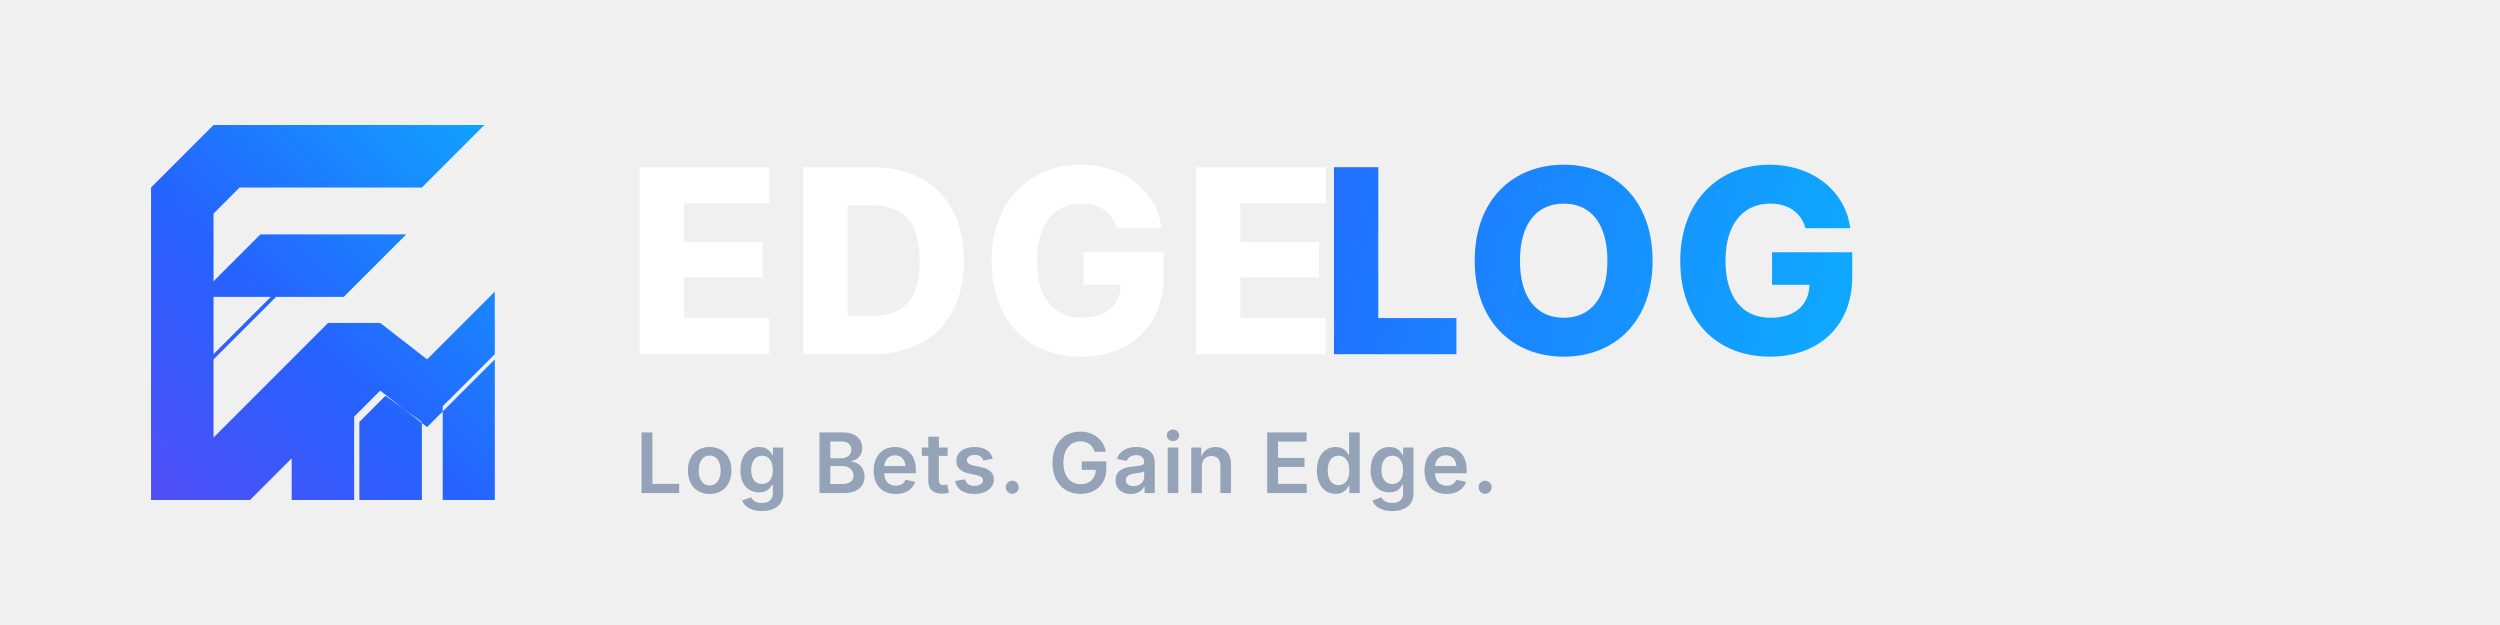
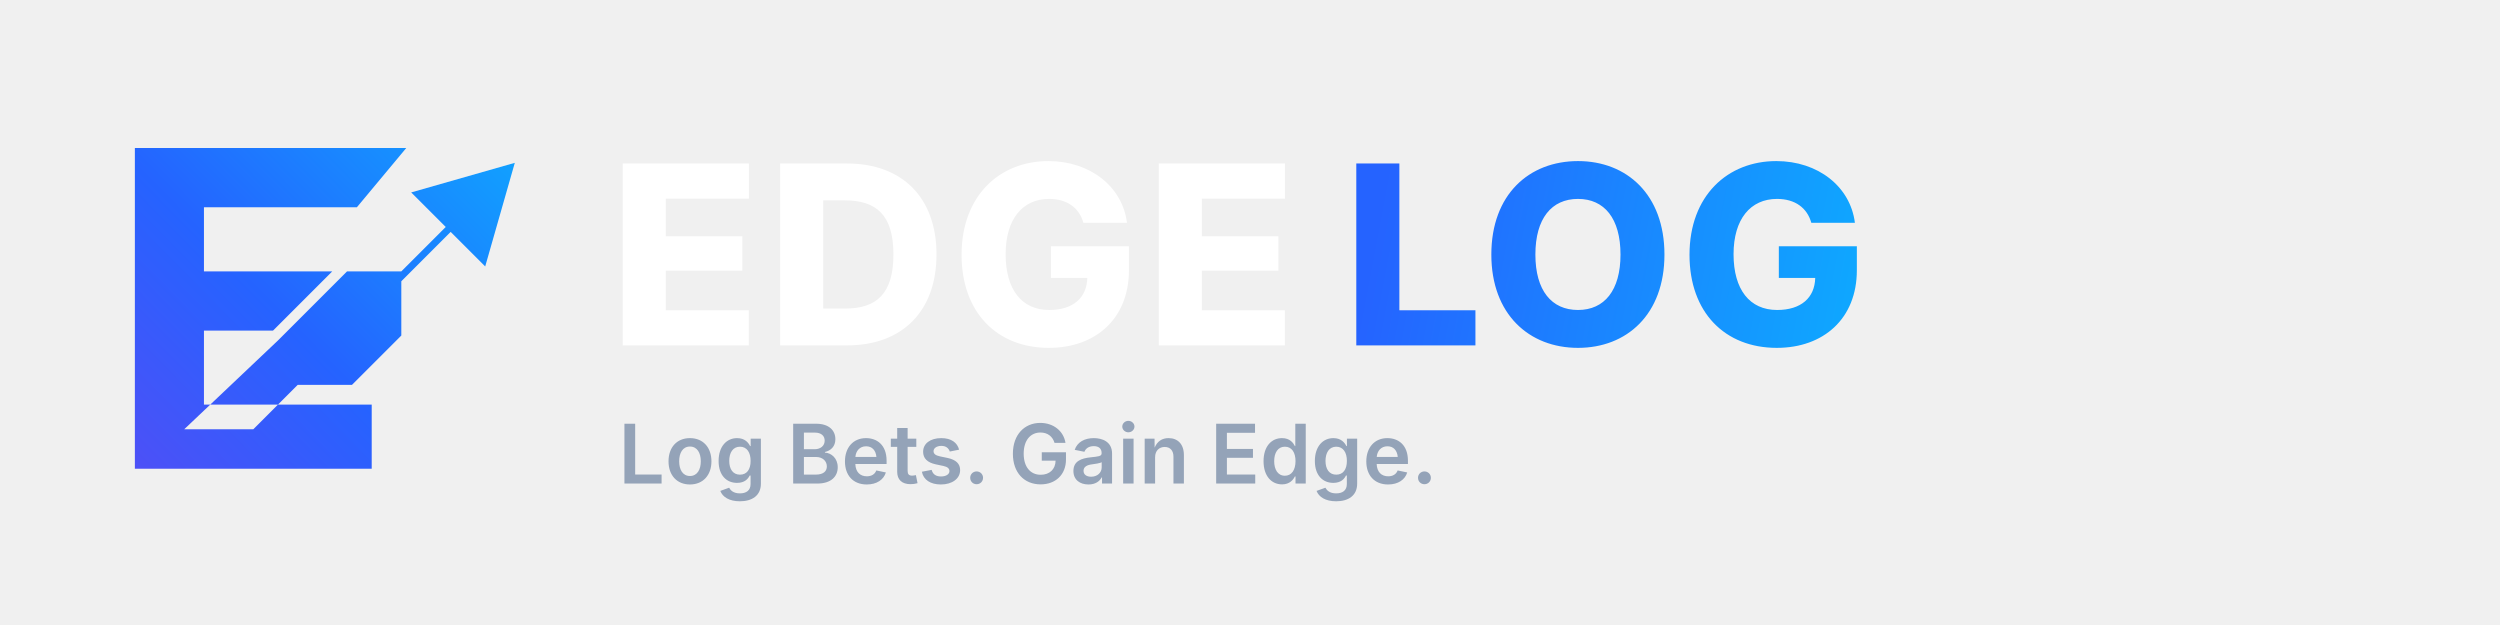
- <svg xmlns="http://www.w3.org/2000/svg" viewBox="0 0 720 180" role="img" aria-labelledby="title desc">
+ <svg xmlns="http://www.w3.org/2000/svg" viewBox="0 0 760 190" role="img" aria-labelledby="title desc">
  <defs>
-     <linearGradient id="brand" x1="24" y1="150" x2="150" y2="22" gradientUnits="userSpaceOnUse">
+     <linearGradient id="g" x1="18" y1="160" x2="158" y2="22" gradientUnits="userSpaceOnUse">
      <stop stop-color="#7C3AED" />
      <stop offset=".48" stop-color="#2563FF" />
      <stop offset="1" stop-color="#00D4FF" />
    </linearGradient>
-     <linearGradient id="word" x1="350" y1="50" x2="640" y2="120" gradientUnits="userSpaceOnUse">
+     <linearGradient id="word" x1="420" y1="60" x2="660" y2="105" gradientUnits="userSpaceOnUse">
      <stop stop-color="#2563FF" />
      <stop offset="1" stop-color="#00D4FF" />
    </linearGradient>
  </defs>
-   <g transform="translate(18 18) scale(1.5)">
-     <path fill="url(#brand)" fill-rule="evenodd" d="M17 24 29 12h52L69 24H34l-5 5v13l9-9h28L54 45H41l-12 12v15l22-22h10l9 7 13-13v13L70 70l-9-7-5 5v16H44V76l-8 8H17V24Zm12 32 11-11H29v11Zm28 28V69l5-5 7 5v15H57Zm16 0V66l10-10v28H73Z" />
+   <g transform="translate(20 18) scale(1.5)">
+     <path fill="url(#g)" fill-rule="evenodd" d="M14 18h55L59 30H28v13h26L42 55H28v15h34v13H14V18Zm29 39 14-14h11l9-9-7-7 21-6-6 21-7-7-10 10v11L58 66H47l-9 9H24l19-18Z" />
  </g>
-   <text x="180" y="102" font-family="Inter,Arial,sans-serif" font-size="74" font-weight="800" letter-spacing="2" fill="#FFFFFF">EDGE</text>
-   <text x="380" y="102" font-family="Inter,Arial,sans-serif" font-size="74" font-weight="800" letter-spacing="2" fill="url(#word)">LOG</text>
-   <text x="183" y="142" font-family="Inter,Arial,sans-serif" font-size="24" font-weight="600" letter-spacing=".5" fill="#94A3B8">Log Bets. Gain Edge.</text>
+   <text x="185" y="105" font-family="Inter,Arial,sans-serif" font-size="76" font-weight="800" letter-spacing="1.5" fill="#FFFFFF">EDGE</text>
+   <text x="408" y="105" font-family="Inter,Arial,sans-serif" font-size="76" font-weight="800" letter-spacing="1.5" fill="url(#word)">LOG</text>
+   <text x="188" y="147" font-family="Inter,Arial,sans-serif" font-size="25" font-weight="600" fill="#94A3B8">Log Bets. Gain Edge.</text>
</svg>
